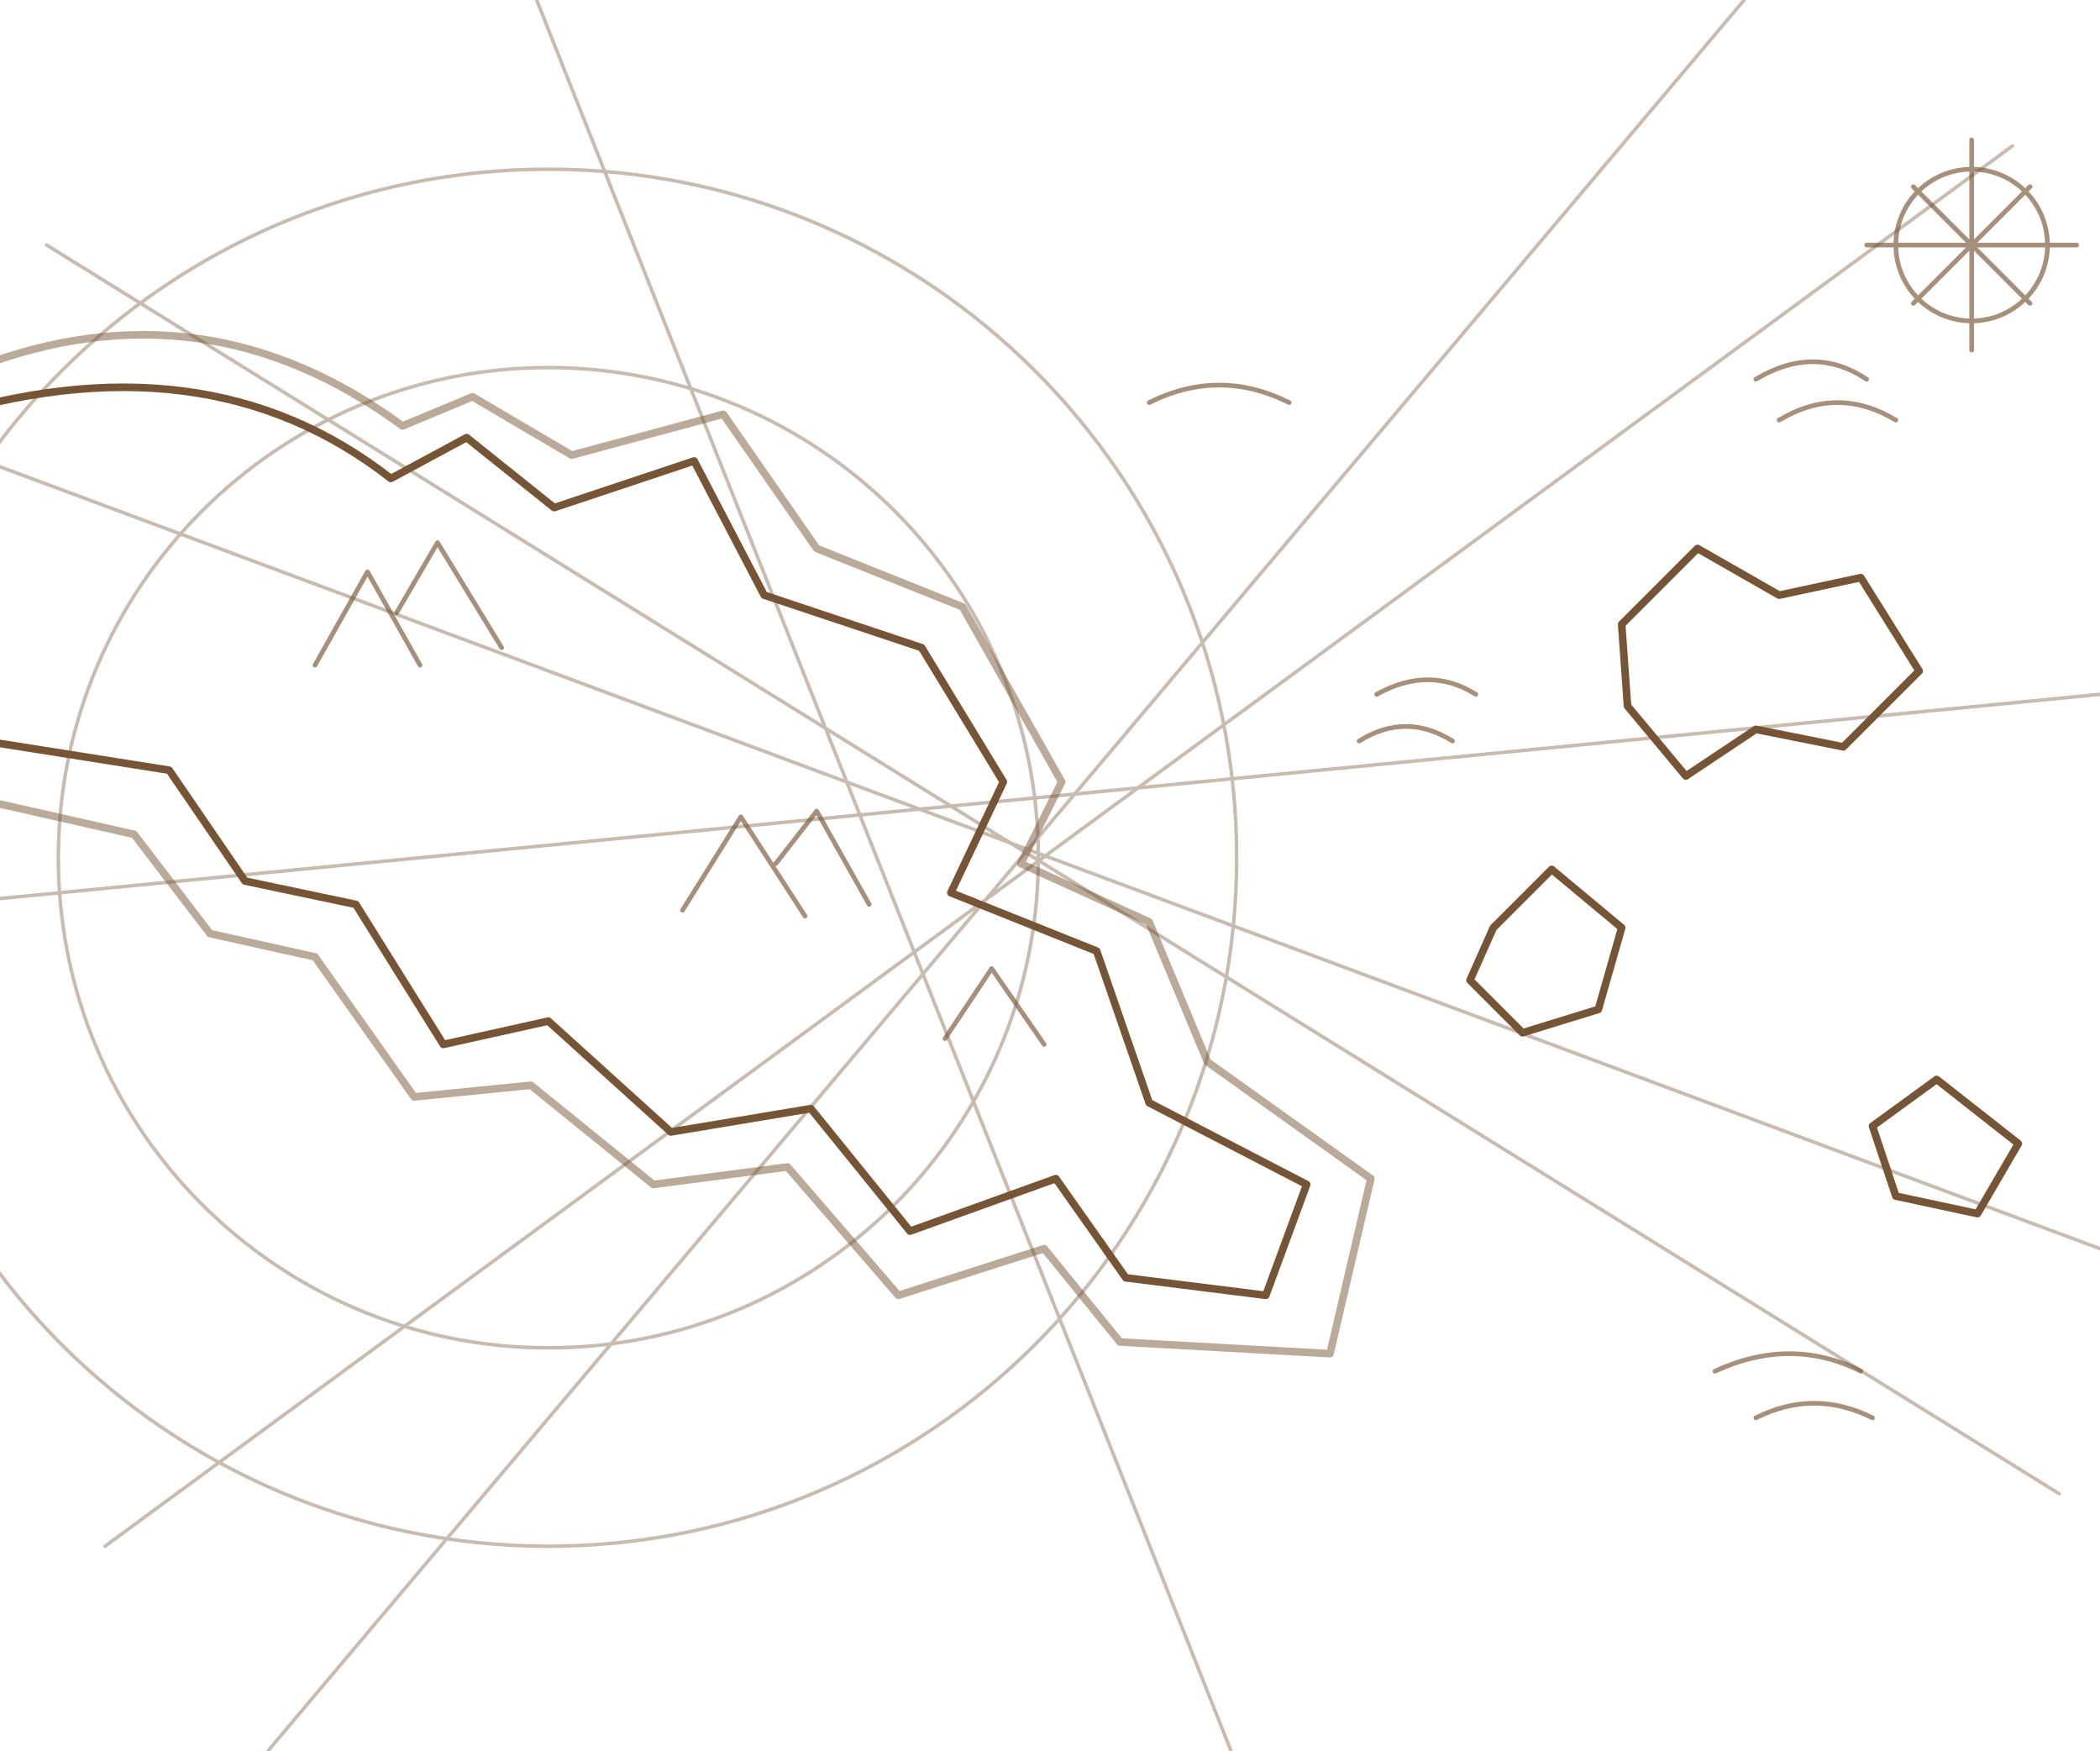
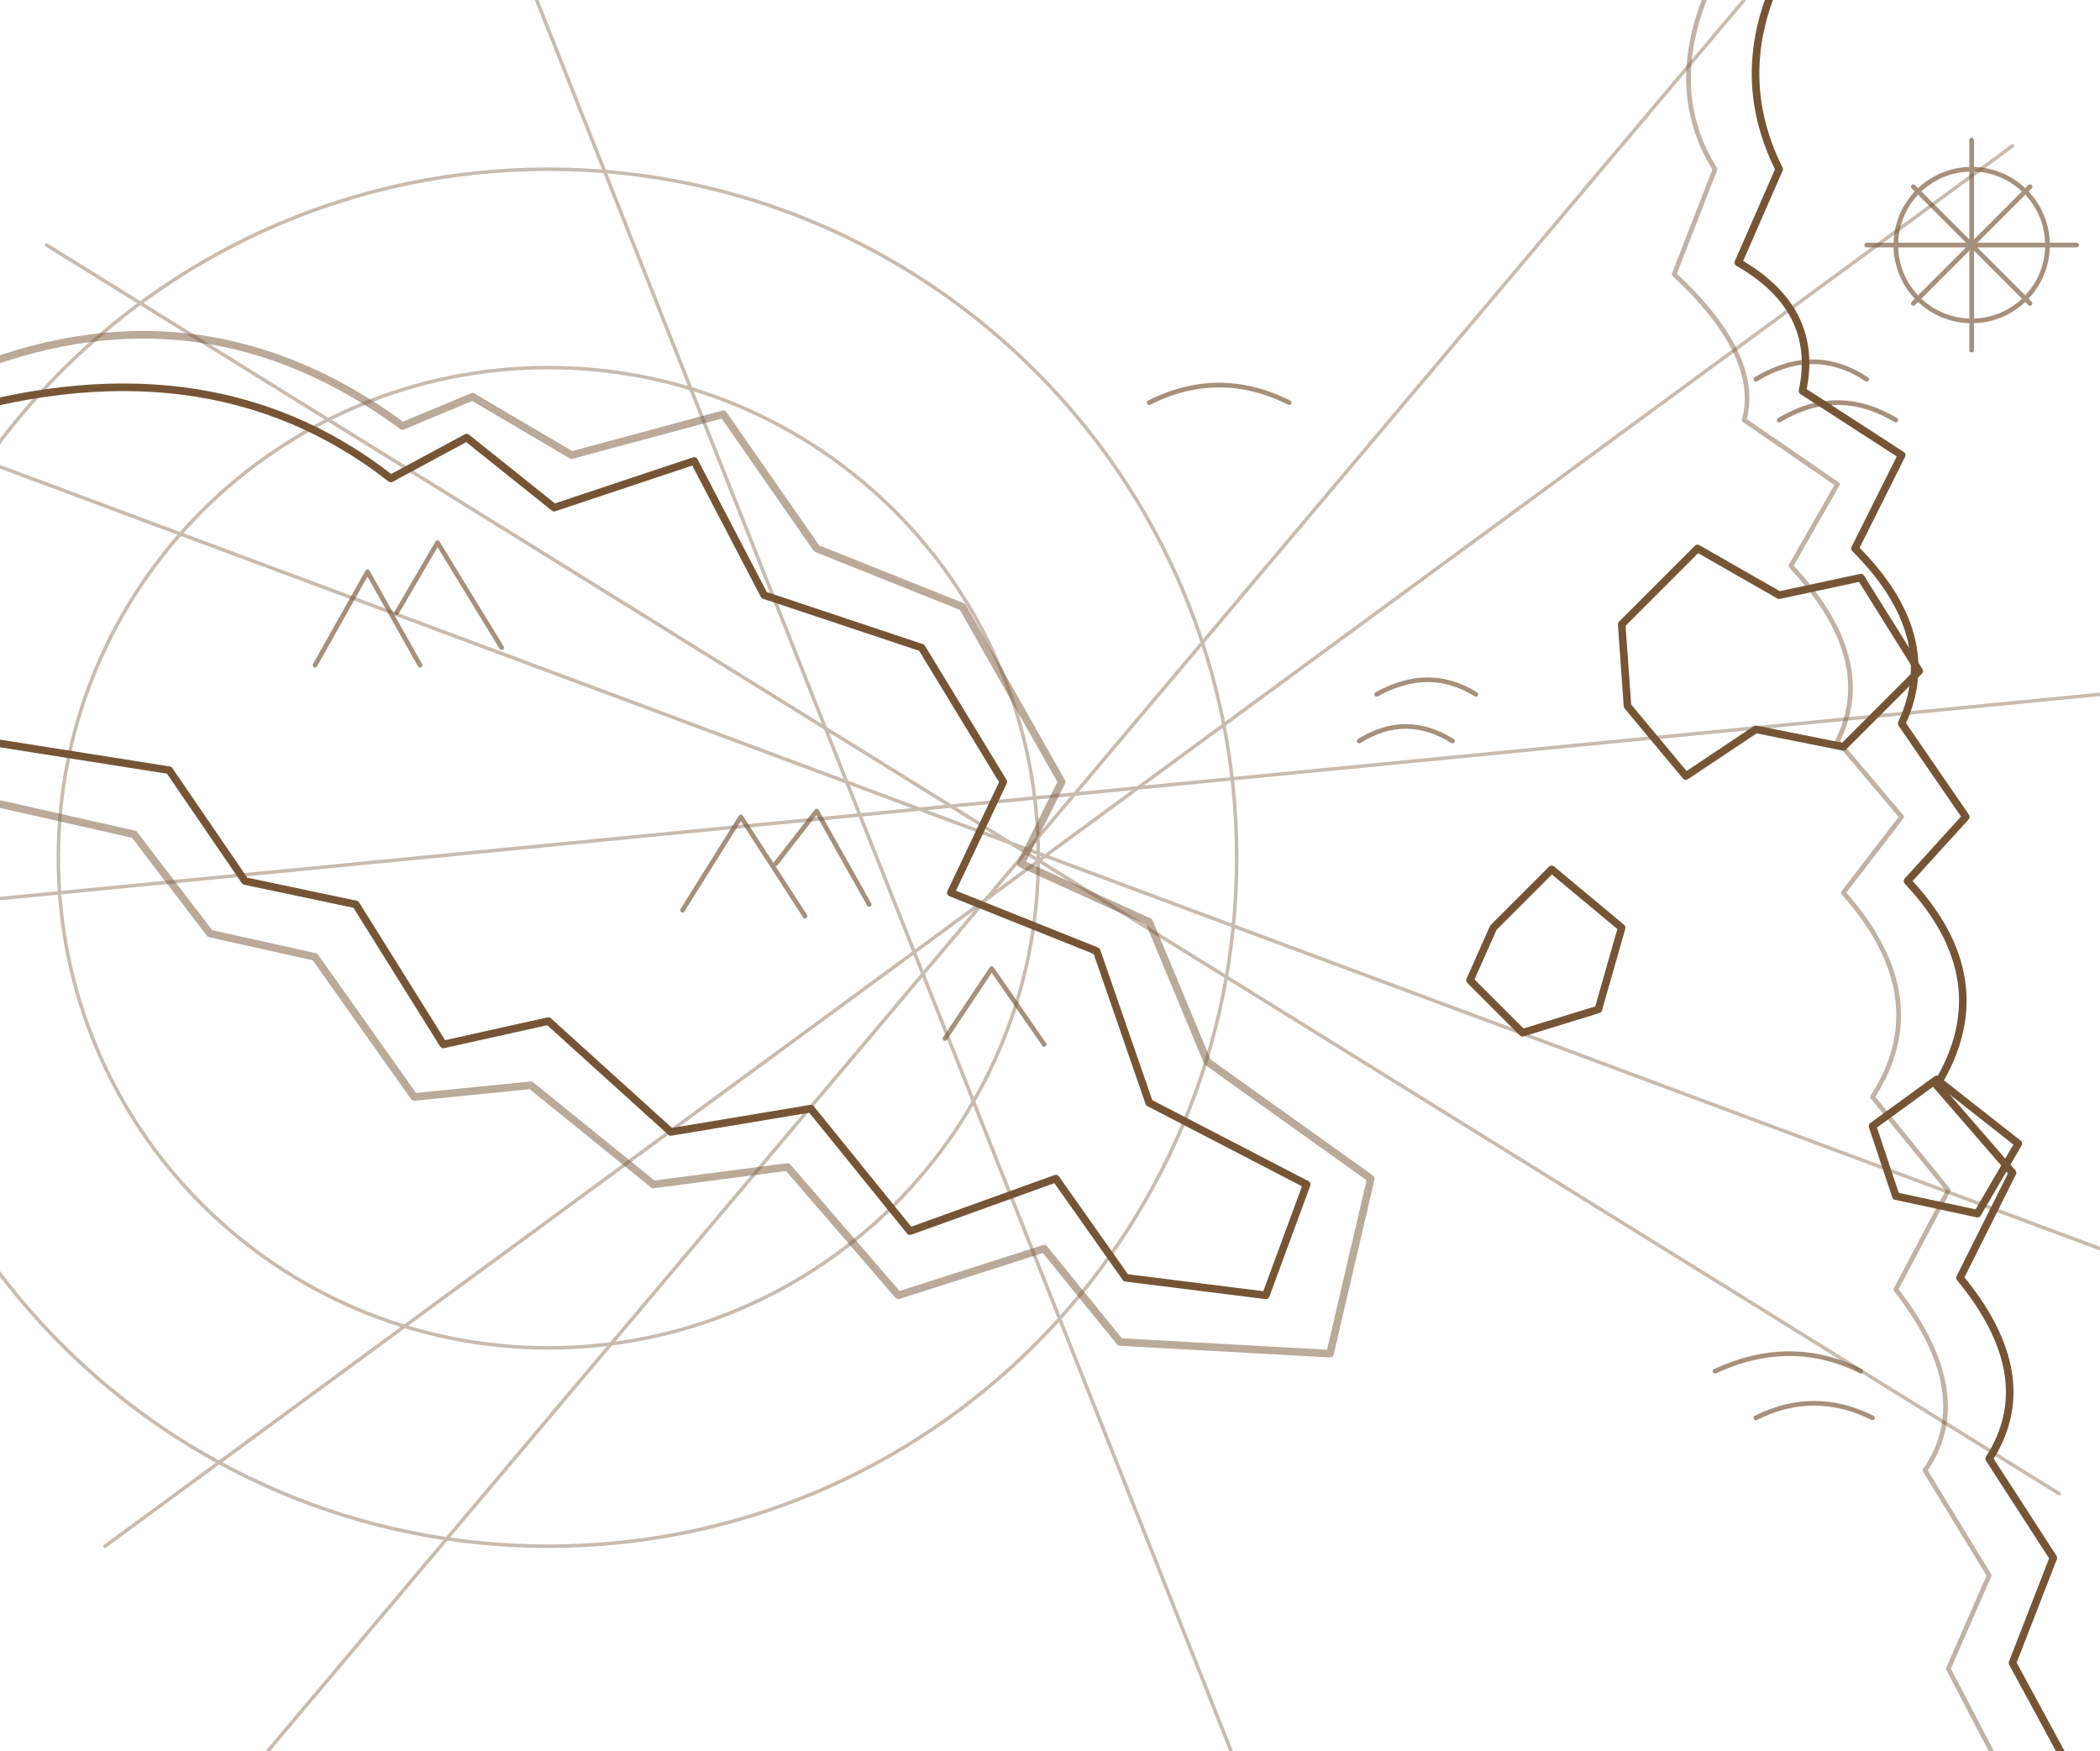
<svg xmlns="http://www.w3.org/2000/svg" viewBox="0 0 360 300" fill="none" stroke="#765536" stroke-linecap="round" stroke-linejoin="round">
  <g opacity=".4" stroke-width=".6">
    <path d="M8 42L353 256M18 265L345 25M0 154L360 119M92 0L211 300M0 80L360 214M46 300L299 0" />
    <circle cx="94" cy="147" r="84" />
    <circle cx="94" cy="147" r="118" />
  </g>
  <g stroke-width="1.3">
+     <path d="M307-8Q296 11 305 29L298 45Q312 53 309 67L326 78L318 94Q333 109 326 124L337 140L327 151Q343 168 332 186L345 201L336 219Q350 236 341 250L352 267L345 285L358 309" />
+     <path d="M296-8Q284 13 294 29L287 47Q302 61 299 72L315 83L307 97Q322 113 315 127L326 140L316 153Q332 171 321 188L334 204L325 221Q339 239 330 252L341 270L334 286L346 309" opacity=".45" stroke-width=".8" />
    <path d="M-12 72Q35 57 67 82L80 75L95 87L119 79L131 102L158 111L172 134L163 153L188 163L197 189L224 203L217 222L193 219L181 202L156 211L139 190L115 194L94 175L76 179L61 155L42 151L29 132L-9 126" />
    <path d="M-4 63Q35 48 69 73L81 68L98 78L124 71L140 94L165 104L182 134L175 148L197 158L207 182L235 202L228 232L192 230L179 214L154 222L135 200L112 203L91 186L71 188L54 164L36 160L23 143L-8 136" opacity=".5" />
    <path d="M278 107L291 94L305 102L319 99L329 115L316 128L301 125L289 133L279 121Z M256 159L266 149L278 159L274 173L261 177L252 168Z M321 193L332 185L346 196L339 208L325 205Z" />
  </g>
  <g stroke-width=".8" opacity=".65">
    <path d="M301 65q10-6 19 0m-15 7q10-6 20 0M236 119q9-5 17 0m-20 8q8-5 16 0M294 235q13-6 25 0m-18 8q10-5 20 0M197 69q12-6 24 0" />
    <path d="M54 114l9-16 9 16m-4-9 7-12 11 18M117 156l10-16 11 17m-5-9 7-9 9 16M162 178l8-12 9 13" />
    <path d="M338 24v36m-18-18h36m-28-10 20 20m0-20-20 20" />
    <circle cx="338" cy="42" r="13" />
  </g>
</svg>
